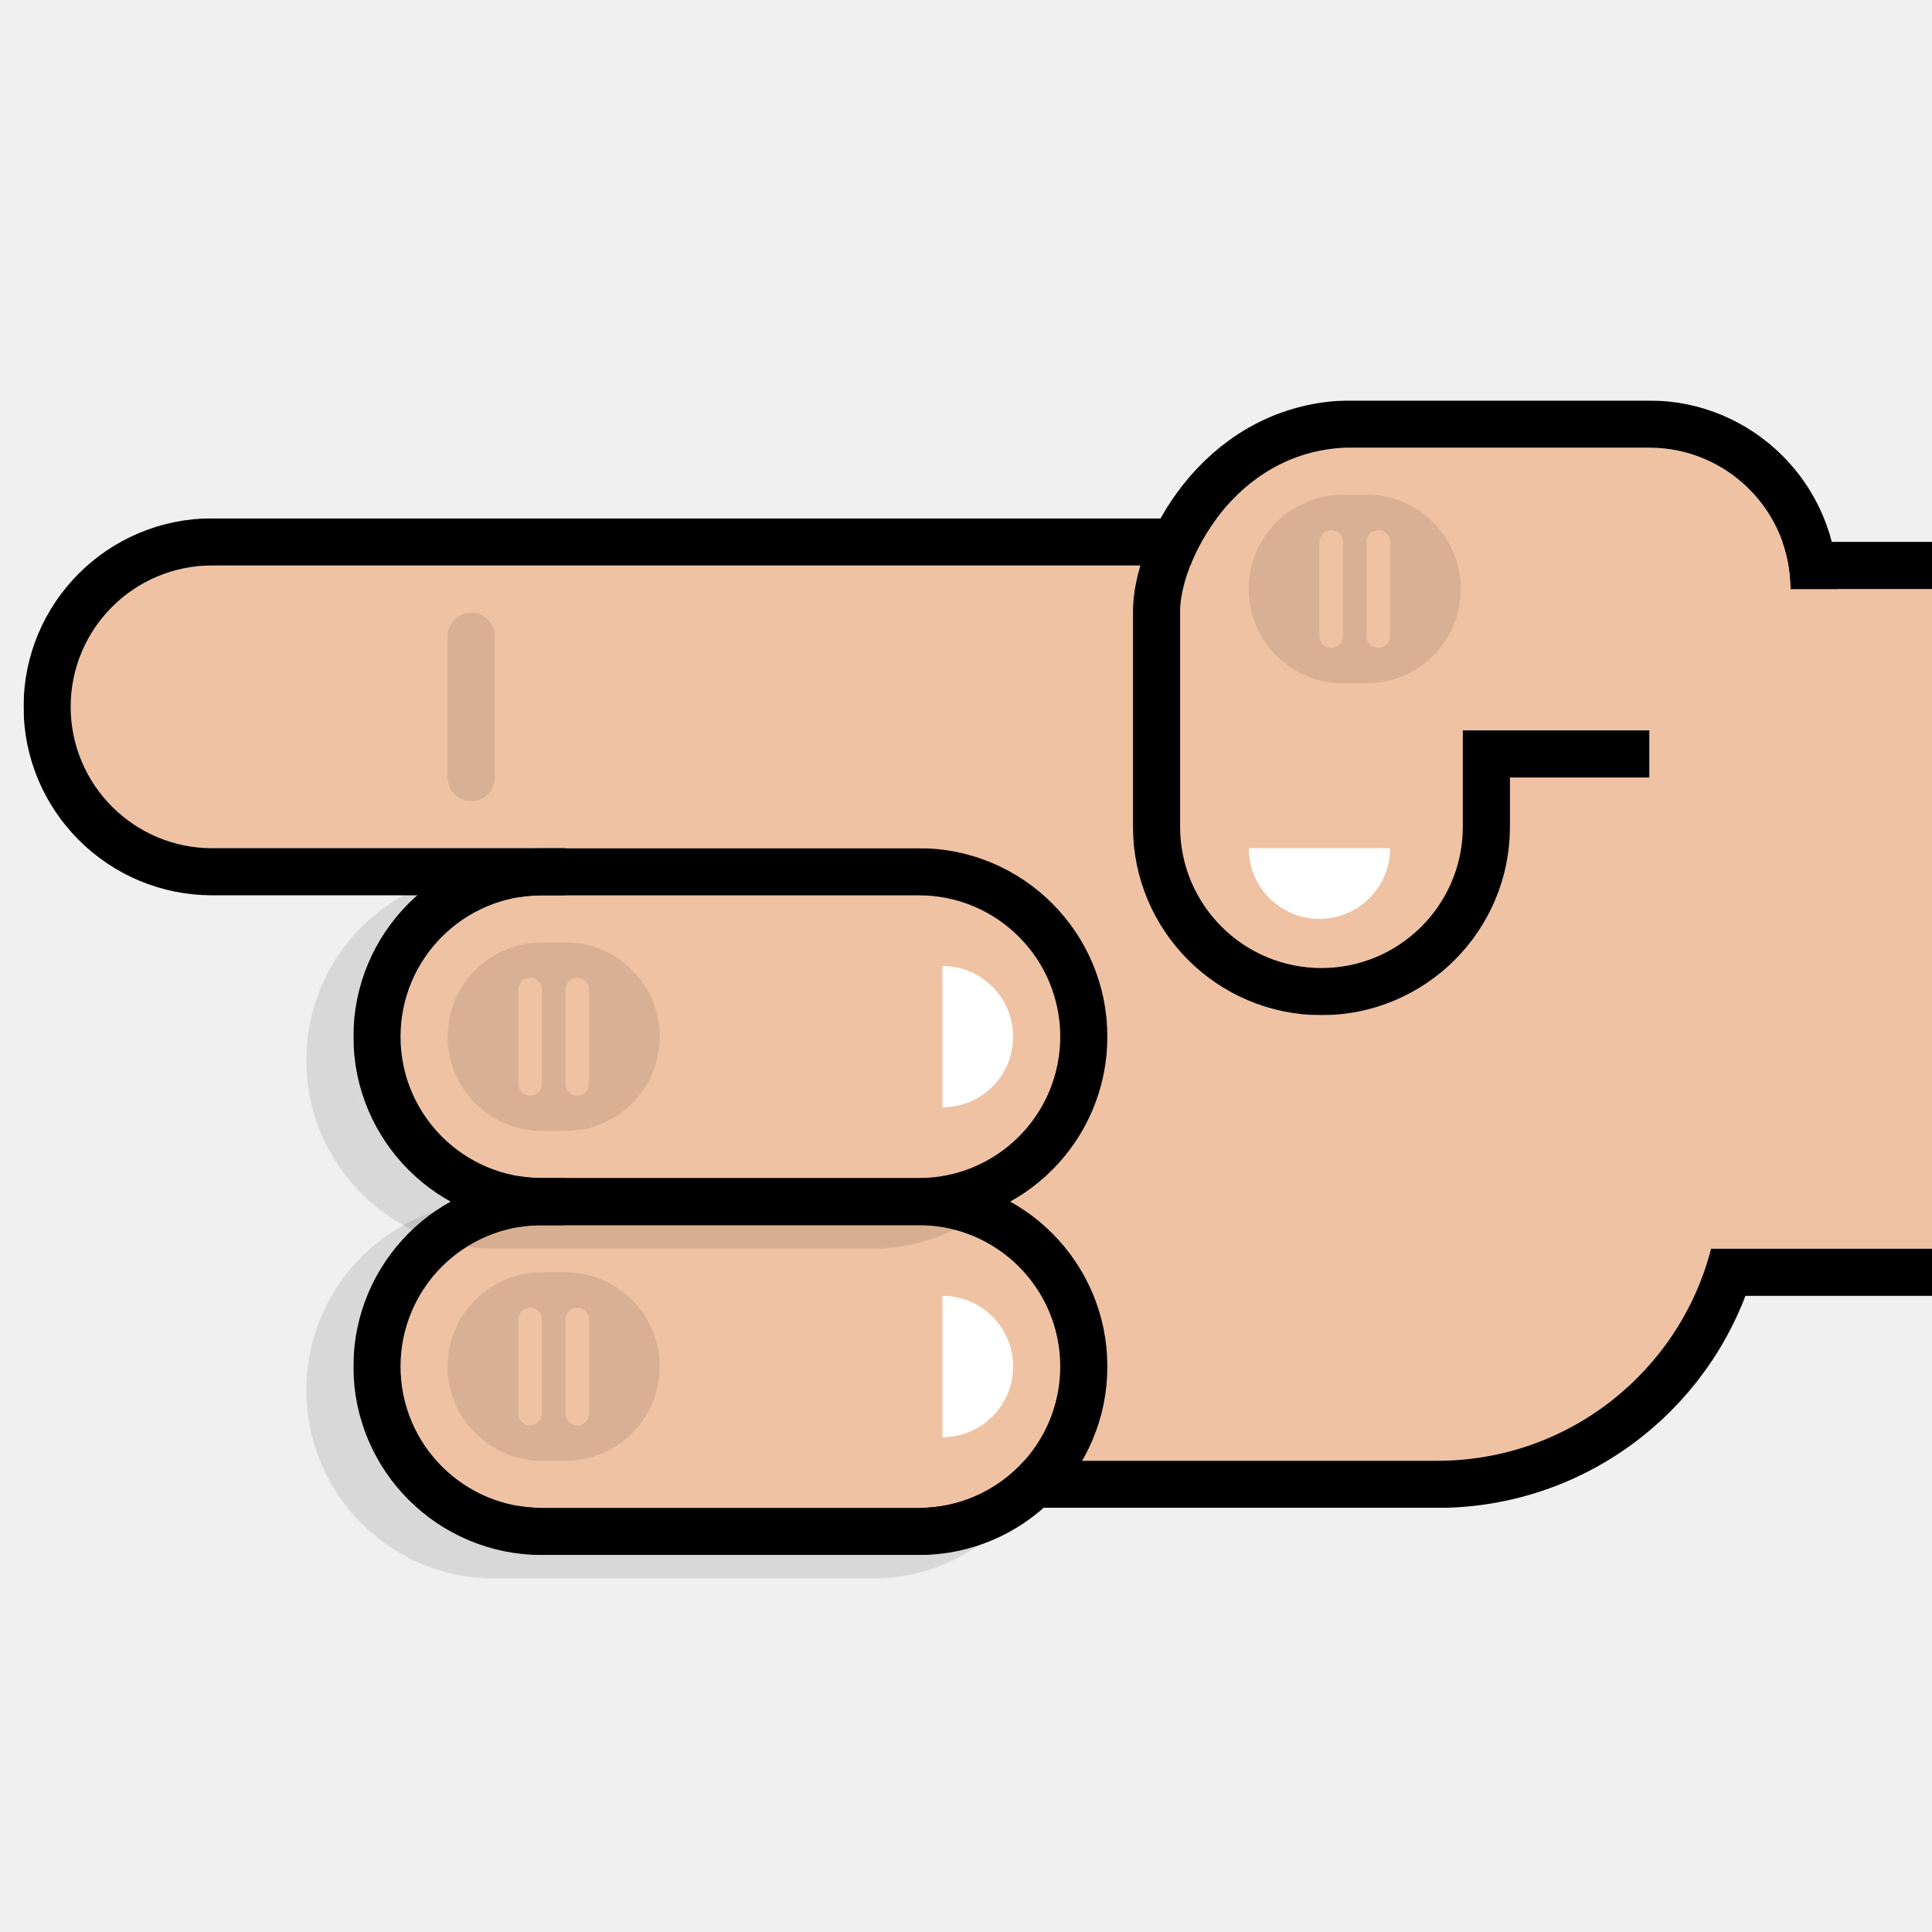
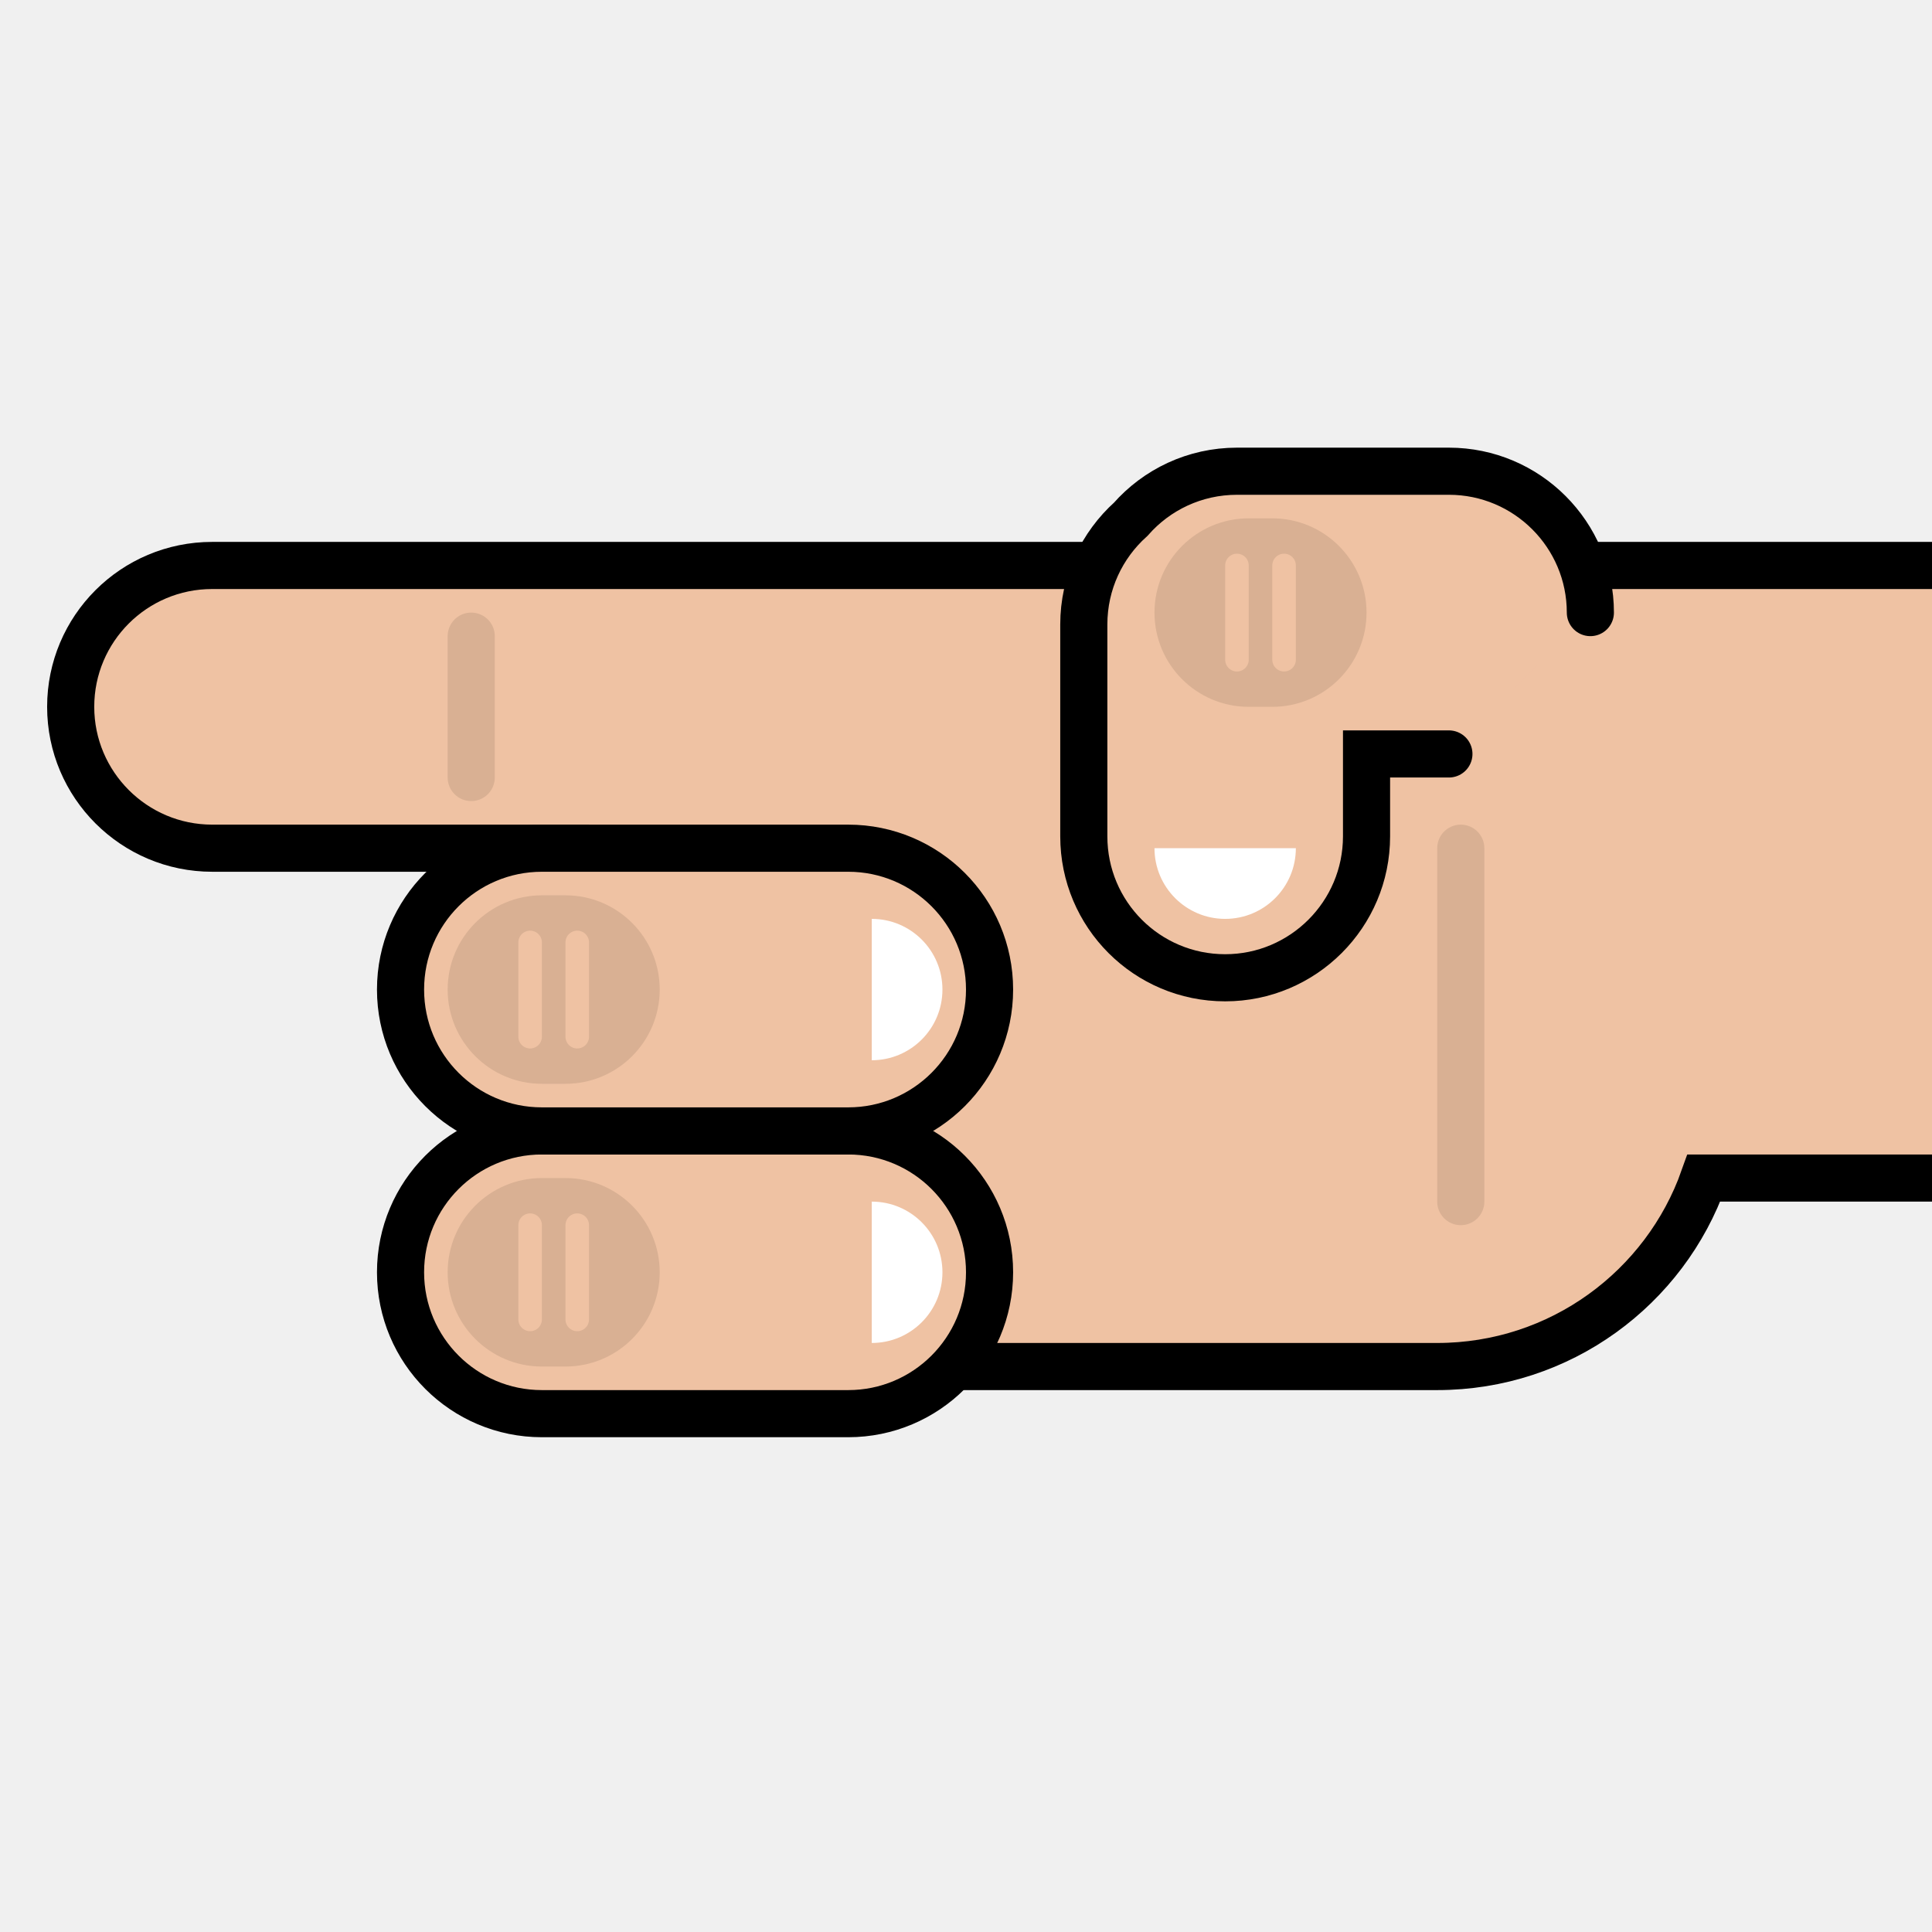
- <svg xmlns="http://www.w3.org/2000/svg" xmlns:xlink="http://www.w3.org/1999/xlink" viewBox="0 0 82 82">
-   <defs>
-     <path id="a" d="M58.503 5h15.49C77.315 5 80 7.686 80 11c0 3.307-2.69 6-6.007 6H59v26H22.002c-5.594 0-10.294-3.82-11.625-9H0V6h10V5h48.503z" />
-     <mask id="e" width="84" height="42" x="-2" y="-2">
-       <path fill="#fff" d="M-2 3h84v42H-2z" />
-       <use xlink:href="#a" />
-     </mask>
-     <path id="b" d="M25.913 6c0-3.307-2.686-6-6-6H7.03C2.258.19-.052 4.93 0 7.027v9.06c0 3.315 2.687 6 6 6 3.308 0 6-2.686 6-6V12h7.914" />
-     <mask id="f" width="29.913" height="26.088" x="-2" y="-2">
-       <path fill="#fff" d="M-2-2h29.913v26.088H-2z" />
-       <use xlink:href="#b" />
-     </mask>
-     <filter id="g" width="200%" height="200%" x="-50%" y="-50%" filterUnits="objectBoundingBox">
-       <feOffset dx="2" dy="1" in="SourceAlpha" result="shadowOffsetOuter1" />
-       <feColorMatrix values="0 0 0 0 0 0 0 0 0 0 0 0 0 0 0 0 0 0 0.1 0" in="shadowOffsetOuter1" result="shadowMatrixOuter1" />
-       <feMerge>
-         <feMergeNode in="shadowMatrixOuter1" />
-         <feMergeNode in="SourceGraphic" />
-       </feMerge>
-     </filter>
-     <rect id="c" width="28" height="12" rx="6" />
-     <mask id="h" width="32" height="16" x="-2" y="-2">
-       <path fill="#fff" d="M-2-2h32v16H-2z" />
-       <use xlink:href="#c" />
-     </mask>
-     <filter id="i" width="200%" height="200%" x="-50%" y="-50%" filterUnits="objectBoundingBox">
-       <feOffset dx="2" dy="1" in="SourceAlpha" result="shadowOffsetOuter1" />
-       <feColorMatrix values="0 0 0 0 0 0 0 0 0 0 0 0 0 0 0 0 0 0 0.1 0" in="shadowOffsetOuter1" result="shadowMatrixOuter1" />
-       <feMerge>
-         <feMergeNode in="shadowMatrixOuter1" />
-         <feMergeNode in="SourceGraphic" />
-       </feMerge>
-     </filter>
-     <rect id="d" width="28" height="12" rx="6" />
-     <mask id="j" width="32" height="16" x="-2" y="-2">
-       <path fill="#fff" d="M-2-2h32v16H-2z" />
-       <use xlink:href="#d" />
-     </mask>
-   </defs>
-   <g fill="none" fill-rule="evenodd">
-     <g transform="matrix(-1 0 0 1 83 19)">
-       <use fill="#EFC2A3" xlink:href="#a" />
-       <use stroke="#000" stroke-width="4" mask="url(#e)" xlink:href="#a" />
-     </g>
-     <g transform="translate(50.087 19)">
-       <use fill="#EFC2A3" xlink:href="#b" />
-       <use stroke="#000" stroke-width="4" mask="url(#f)" xlink:href="#b" />
-     </g>
-     <g transform="translate(53 21)">
-       <rect width="9" height="8" fill="#D9B093" rx="4" />
-       <path stroke="#EFC2A3" d="M3.5 2v4M5.5 2v4" stroke-linecap="round" />
-     </g>
-     <path fill="#FFF" d="M53 36c0 1.657 1.343 3 3 3s3-1.343 3-3h-6z" />
-     <g filter="url(#g)" transform="matrix(-1 0 0 1 45 52)">
-       <g transform="matrix(-1 0 0 1 28 0)">
-         <use fill="#EFC2A3" xlink:href="#c" />
-         <use stroke="#000" stroke-width="4" mask="url(#h)" xlink:href="#c" />
-       </g>
-       <path fill="#FFF" d="M5 3C3.343 3 2 4.343 2 6s1.343 3 3 3V3z" />
-       <g transform="translate(17 2)">
-         <rect width="9" height="8" fill="#D9B093" rx="4" />
-         <path stroke="#EFC2A3" d="M3.5 2v4M5.5 2v4" stroke-linecap="round" />
+ <svg xmlns="http://www.w3.org/2000/svg" width="82px" height="82px" viewBox="0 0 82 82" version="1.1">
+   <defs />
+   <g id="icons" stroke="none" stroke-width="1" fill="none" fill-rule="evenodd">
+     <g id="hand-point-left">
+       <g id="Group-3" transform="translate(3, 20)">
+         <path d="M80,4 L6.007,4 C2.685,4 0,6.686 0,10 C0,13.307 2.689,16 6.007,16 L21,16 L21,38 L57.998,38 C63.224,38 67.671,34.662 69.318,30 L80,30 L80,4 Z" id="hand" stroke="#000000" stroke-width="2" fill="#EFC2A3" />
+         <g id="thumb" transform="translate(43, 0)">
+           <path d="M15.496,12 L12,12 L12,15.496 C12,18.812 9.307,21.5 6,21.5 C2.686,21.5 0,18.819 0,15.496 L0,6.504 C0,4.73 0.771,3.136 1.994,2.037 L1.994,2.037 L1.994,2.037 C3.093,0.788 4.704,0 6.504,0 L15.496,0 C18.812,0 21.5,2.693 21.5,6" stroke="#000000" stroke-width="2" stroke-linecap="round" fill="#EFC2A3" />
+           <rect id="Rectangle-18" fill="#D9B093" x="3" y="2" width="9" height="8" rx="4" />
+           <path d="M6.5,4 L6.5,8" id="Line" stroke="#EFC2A3" stroke-linecap="round" />
+           <path d="M8.5,4 L8.5,8" id="Line" stroke="#EFC2A3" stroke-linecap="round" />
+           <path d="M3,16 C3,17.657 4.343,19 6,19 C7.657,19 9,17.657 9,16 L3,16 Z" id="fingernail" fill="#FFFFFF" />
+         </g>
+         <rect id="Rectangle-7" stroke="#000000" stroke-width="2" fill="#EFC2A3" x="14" y="28" width="25" height="12" rx="6" />
+         <path d="M34,31 C35.657,31 37,32.343 37,34 C37,35.657 35.657,37 34,37 L34,31 Z" id="Combined-Shape" fill="#FFFFFF" />
+         <g id="Group" transform="translate(16, 30)">
+           <rect id="Rectangle-18" fill="#D9B093" transform="translate(4.5, 4) scale(-1, 1) translate(-4.5, -4) " x="0" y="0" width="9" height="8" rx="4" />
+           <path d="M5.5,2 L5.5,6" id="Line" stroke="#EFC2A3" stroke-linecap="round" transform="translate(5.5, 4) scale(-1, 1) translate(-5.5, -4) " />
+           <path d="M3.5,2 L3.5,6" id="Line" stroke="#EFC2A3" stroke-linecap="round" transform="translate(3.5, 4) scale(-1, 1) translate(-3.5, -4) " />
+         </g>
+         <rect id="Rectangle-7" stroke="#000000" stroke-width="2" fill="#EFC2A3" x="14" y="16" width="25" height="12" rx="6" />
+         <path d="M34,19 C35.657,19 37,20.343 37,22 C37,23.657 35.657,25 34,25 L34,19 Z" id="Combined-Shape" fill="#FFFFFF" />
+         <g id="Group-2" transform="translate(16, 18)">
+           <rect id="Rectangle-18" fill="#D9B093" transform="translate(4.5, 4) scale(-1, 1) translate(-4.5, -4) " x="0" y="0" width="9" height="8" rx="4" />
+           <path d="M5.5,2 L5.5,6" id="Line" stroke="#EFC2A3" stroke-linecap="round" transform="translate(5.5, 4) scale(-1, 1) translate(-5.5, -4) " />
+           <path d="M3.5,2 L3.5,6" id="Line" stroke="#EFC2A3" stroke-linecap="round" transform="translate(3.5, 4) scale(-1, 1) translate(-3.5, -4) " />
+         </g>
+         <path d="M17,7 L17,13" id="Line" stroke="#D9B093" stroke-width="2" stroke-linecap="round" transform="translate(17, 10) scale(-1, 1) translate(-17, -10) " />
+         <path d="M59,16 L59,31" id="Line" stroke="#D9B093" stroke-width="2" stroke-linecap="round" />
      </g>
    </g>
-     <g filter="url(#i)" transform="matrix(-1 0 0 1 45 38)">
-       <g transform="matrix(-1 0 0 1 28 0)">
-         <use fill="#EFC2A3" xlink:href="#d" />
-         <use stroke="#000" stroke-width="4" mask="url(#j)" xlink:href="#d" />
-       </g>
-       <path fill="#FFF" d="M5 3C3.343 3 2 4.343 2 6s1.343 3 3 3V3z" />
-       <g transform="translate(17 2)">
-         <rect width="9" height="8" fill="#D9B093" rx="4" />
-         <path stroke="#EFC2A3" d="M3.5 2v4M5.5 2v4" stroke-linecap="round" />
-       </g>
-     </g>
-     <path stroke="#D9B093" stroke-width="2" d="M20 27v6" stroke-linecap="round" />
  </g>
</svg>
